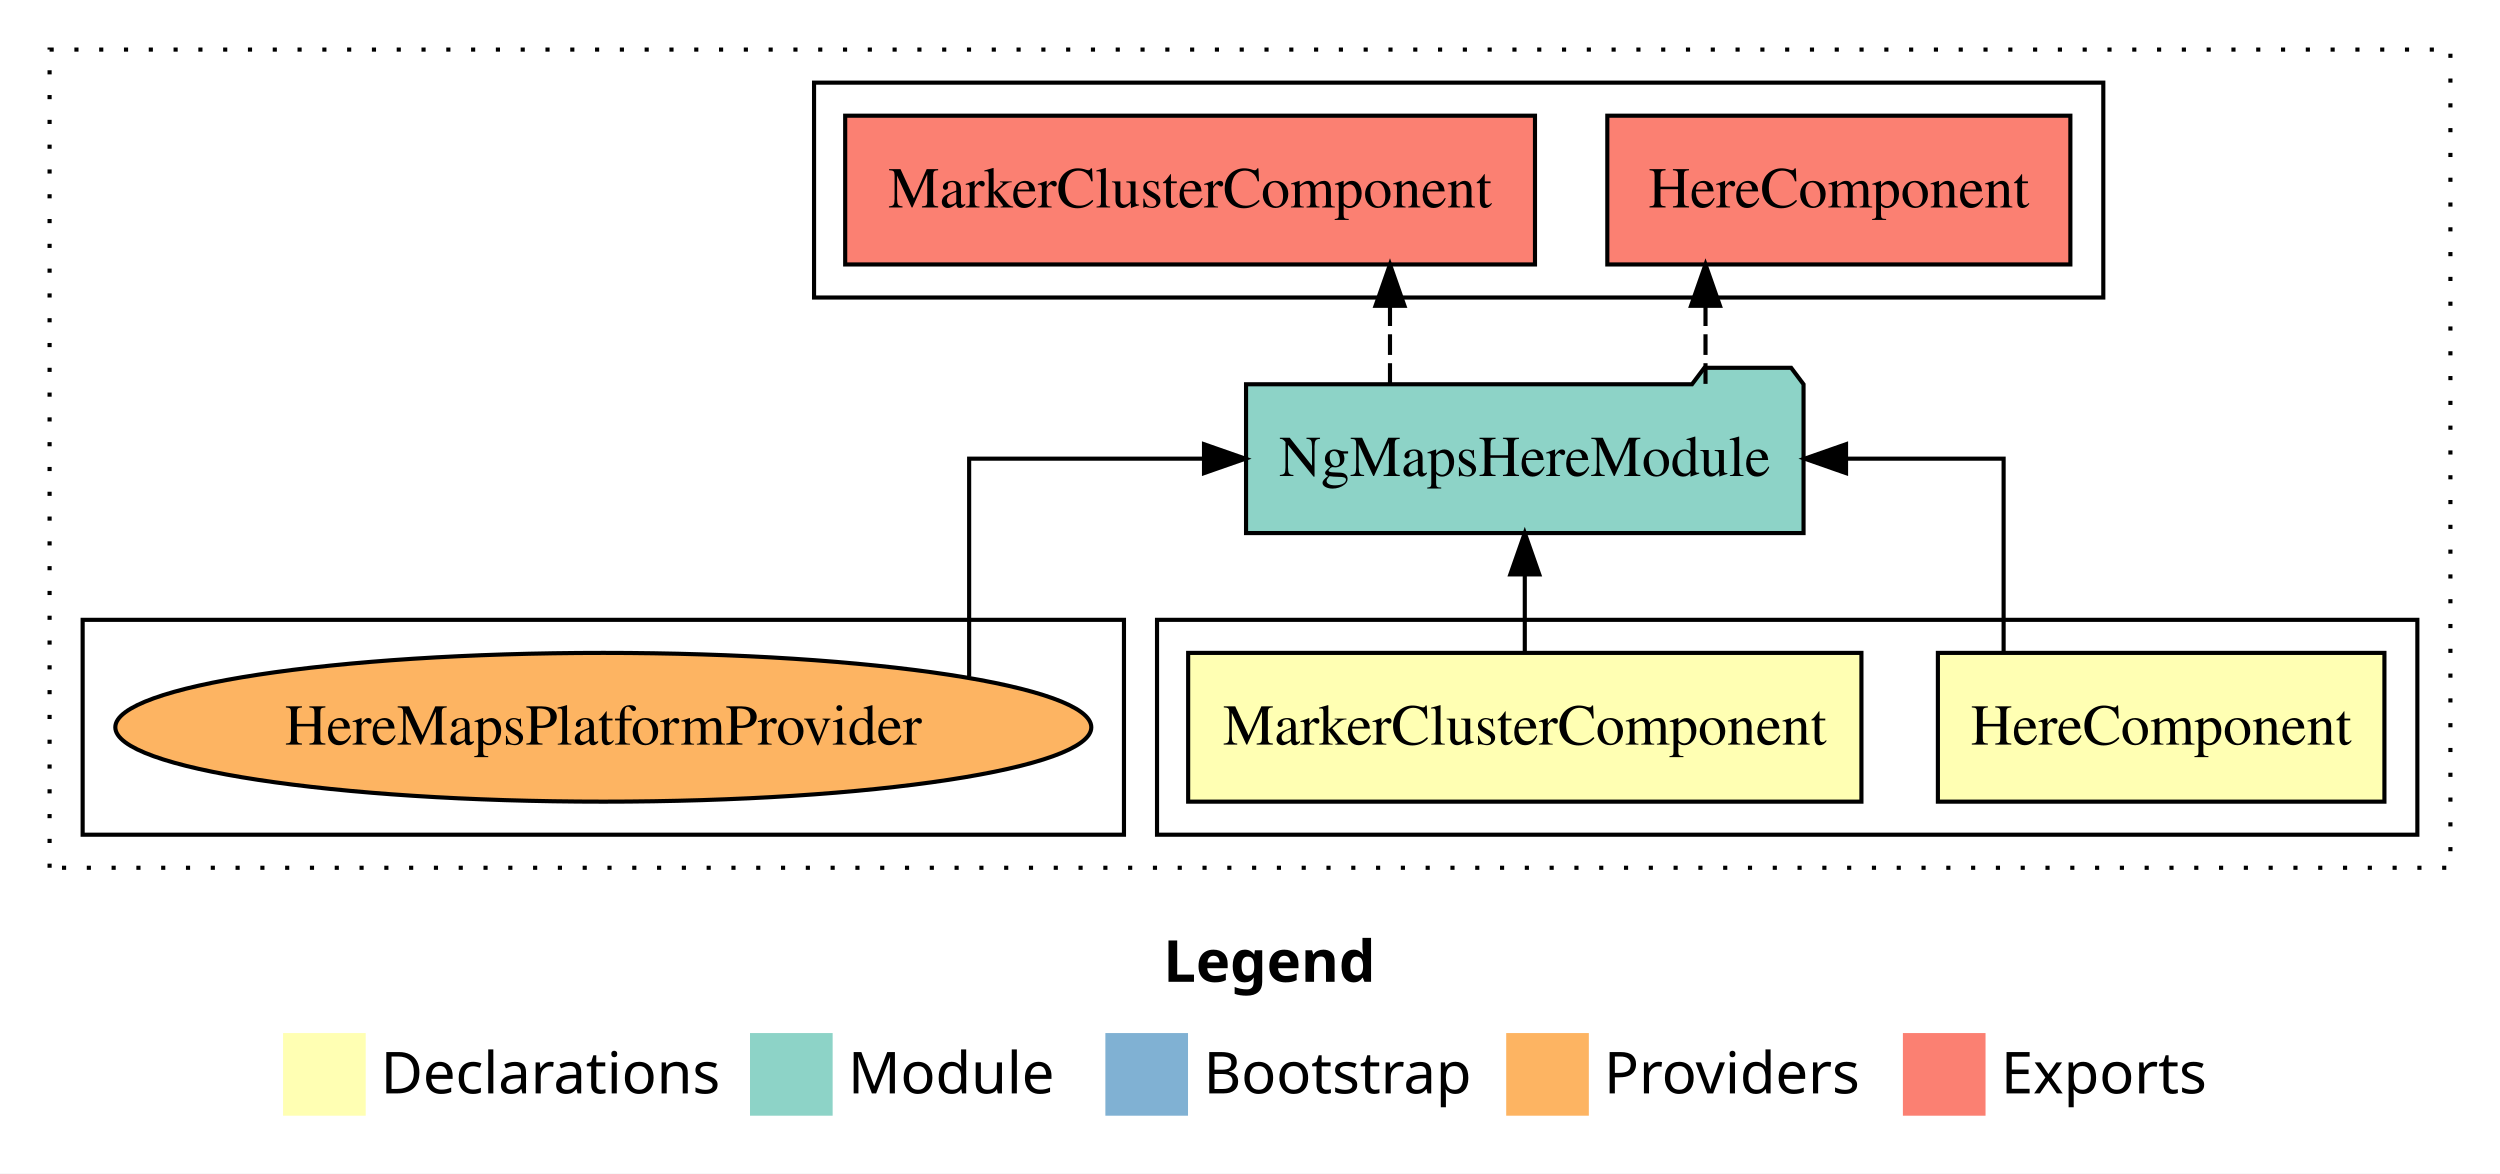
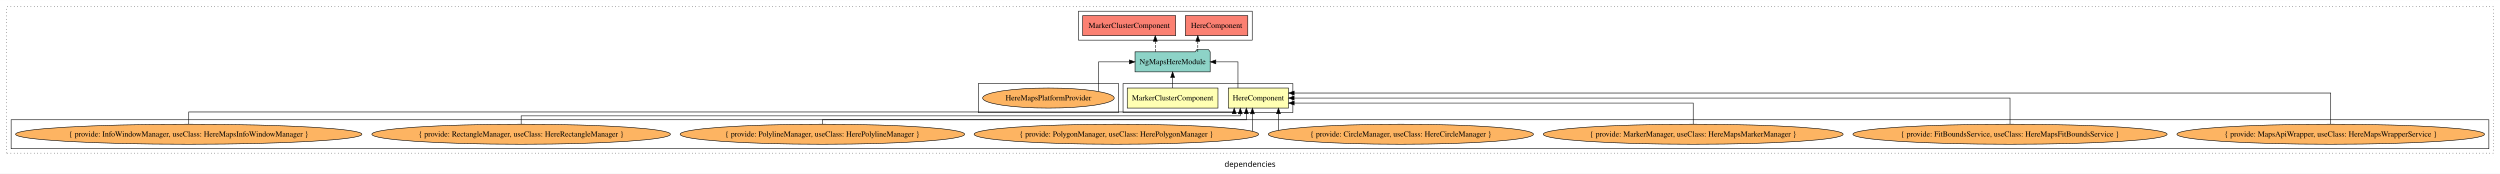
- <svg xmlns="http://www.w3.org/2000/svg" width="605pt" height="284pt" viewBox="0.00 0.00 605.00 284.00">
-   <g id="graph0" class="graph" transform="scale(1 1) rotate(0) translate(4 280)">
-     <polygon fill="#ffffff" stroke="transparent" points="-4,4 -4,-280 601,-280 601,4 -4,4" />
-     <text text-anchor="start" x="277.509" y="-42.4" font-family="sans-serif" font-weight="bold" font-size="14.00" fill="#000000">Legend</text>
-     <polygon fill="#ffffb3" stroke="transparent" points="64.5,-10 64.5,-30 84.5,-30 84.5,-10 64.5,-10" />
-     <text text-anchor="start" x="88.129" y="-15.4" font-family="sans-serif" font-size="14.00" fill="#000000">  Declarations</text>
-     <polygon fill="#8dd3c7" stroke="transparent" points="177.5,-10 177.5,-30 197.5,-30 197.5,-10 177.5,-10" />
-     <text text-anchor="start" x="201.225" y="-15.4" font-family="sans-serif" font-size="14.00" fill="#000000">  Module</text>
-     <polygon fill="#80b1d3" stroke="transparent" points="263.5,-10 263.5,-30 283.5,-30 283.5,-10 263.5,-10" />
-     <text text-anchor="start" x="287.281" y="-15.4" font-family="sans-serif" font-size="14.00" fill="#000000">  Bootstrap</text>
-     <polygon fill="#fdb462" stroke="transparent" points="360.5,-10 360.5,-30 380.5,-30 380.5,-10 360.5,-10" />
-     <text text-anchor="start" x="384.173" y="-15.4" font-family="sans-serif" font-size="14.00" fill="#000000">  Providers</text>
-     <polygon fill="#fb8072" stroke="transparent" points="456.5,-10 456.5,-30 476.5,-30 476.5,-10 456.5,-10" />
-     <text text-anchor="start" x="480.226" y="-15.4" font-family="sans-serif" font-size="14.00" fill="#000000">  Exports</text>
+ <svg xmlns="http://www.w3.org/2000/svg" width="4490pt" height="312pt" viewBox="0.00 0.00 4490.00 311.80">
+   <g id="graph0" class="graph" transform="scale(1 1) rotate(0) translate(4 307.8)">
+     <polygon fill="white" stroke="transparent" points="-4,4 -4,-307.8 4486,-307.8 4486,4 -4,4" />
+     <text text-anchor="middle" x="2241" y="-8.2" font-family="sans-serif" font-size="14.00">dependencies</text>
    <g id="clust1" class="cluster">
-       <polygon fill="none" stroke="#000000" stroke-dasharray="1,5" points="8,-70 8,-268 589,-268 589,-70 8,-70" />
+       <polygon fill="none" stroke="black" stroke-dasharray="1,5" points="8,-32.8 8,-295.8 4474,-295.8 4474,-32.8 8,-32.8" />
    </g>
    <g id="clust2" class="cluster">
-       <polygon fill="none" stroke="#000000" points="276,-78 276,-130 581,-130 581,-78 276,-78" />
+       <polygon fill="none" stroke="black" points="2013,-105.8 2013,-157.8 2318,-157.8 2318,-105.8 2013,-105.8" />
    </g>
    <g id="clust6" class="cluster">
-       <polygon fill="none" stroke="#000000" points="193,-208 193,-260 505,-260 505,-208 193,-208" />
+       <polygon fill="none" stroke="black" points="1933,-235.8 1933,-287.8 2245,-287.8 2245,-235.8 1933,-235.8" />
+     </g>
+     <g id="clust3" class="cluster">
+       <polygon fill="none" stroke="black" points="16,-40.8 16,-92.8 4466,-92.8 4466,-40.8 16,-40.8" />
    </g>
    <g id="clust8" class="cluster">
-       <polygon fill="none" stroke="#000000" points="16,-78 16,-130 268,-130 268,-78 16,-78" />
+       <polygon fill="none" stroke="black" points="1753,-105.8 1753,-157.8 2005,-157.8 2005,-105.8 1753,-105.8" />
    </g>
    <g id="node1" class="node">
-       <polygon fill="#ffffb3" stroke="#000000" points="573.03,-122 464.97,-122 464.97,-86 573.03,-86 573.03,-122" />
-       <text text-anchor="middle" x="519" y="-99.8" font-family="Times,serif" font-size="14.00" fill="#000000">HereComponent</text>
+       <polygon fill="#ffffb3" stroke="black" points="2310.03,-149.8 2201.97,-149.8 2201.97,-113.8 2310.03,-113.8 2310.03,-149.8" />
+       <text text-anchor="middle" x="2256" y="-127.6" font-family="Times,serif" font-size="14.00">HereComponent</text>
    </g>
    <g id="node3" class="node">
-       <polygon fill="#8dd3c7" stroke="#000000" points="432.457,-187 429.457,-191 408.457,-191 405.457,-187 297.543,-187 297.543,-151 432.457,-151 432.457,-187" />
-       <text text-anchor="middle" x="365" y="-164.8" font-family="Times,serif" font-size="14.00" fill="#000000">NgMapsHereModule</text>
+       <polygon fill="#8dd3c7" stroke="black" points="2169.47,-214.8 2166.47,-218.8 2145.47,-218.8 2142.47,-214.8 2034.53,-214.8 2034.53,-178.8 2169.47,-178.8 2169.47,-214.8" />
+       <text text-anchor="middle" x="2102" y="-192.6" font-family="Times,serif" font-size="14.00">NgMapsHereModule</text>
    </g>
    <g id="edge1" class="edge">
-       <path fill="none" stroke="#000000" d="M480.875,-122.106C480.875,-141.339 480.875,-169 480.875,-169 480.875,-169 442.74,-169 442.74,-169" />
-       <polygon fill="#000000" stroke="#000000" points="442.74,-165.5 432.74,-169 442.74,-172.5 442.74,-165.5" />
+       <path fill="none" stroke="black" d="M2219.38,-149.91C2219.38,-169.14 2219.38,-196.8 2219.38,-196.8 2219.38,-196.8 2179.6,-196.8 2179.6,-196.8" />
+       <polygon fill="black" stroke="black" points="2179.6,-193.3 2169.6,-196.8 2179.6,-200.3 2179.6,-193.3" />
    </g>
    <g id="node2" class="node">
-       <polygon fill="#ffffb3" stroke="#000000" points="446.465,-122 283.535,-122 283.535,-86 446.465,-86 446.465,-122" />
-       <text text-anchor="middle" x="365" y="-99.8" font-family="Times,serif" font-size="14.00" fill="#000000">MarkerClusterComponent</text>
+       <polygon fill="#ffffb3" stroke="black" points="2183.47,-149.8 2020.53,-149.8 2020.53,-113.8 2183.47,-113.8 2183.47,-149.8" />
+       <text text-anchor="middle" x="2102" y="-127.6" font-family="Times,serif" font-size="14.00">MarkerClusterComponent</text>
+     </g>
+     <g id="edge10" class="edge">
+       <path fill="none" stroke="black" d="M2102,-149.91C2102,-149.91 2102,-168.79 2102,-168.79" />
+       <polygon fill="black" stroke="black" points="2098.5,-168.79 2102,-178.79 2105.5,-168.79 2098.5,-168.79" />
+     </g>
+     <g id="node12" class="node">
+       <polygon fill="#fb8072" stroke="black" points="2237.03,-279.8 2124.97,-279.8 2124.97,-243.8 2237.03,-243.8 2237.03,-279.8" />
+       <text text-anchor="middle" x="2181" y="-257.6" font-family="Times,serif" font-size="14.00">HereComponent </text>
+     </g>
+     <g id="edge11" class="edge">
+       <path fill="none" stroke="black" stroke-dasharray="5,2" d="M2147.24,-214.91C2147.24,-214.91 2147.24,-233.79 2147.24,-233.79" />
+       <polygon fill="black" stroke="black" points="2143.74,-233.79 2147.24,-243.79 2150.74,-233.79 2143.74,-233.79" />
+     </g>
+     <g id="node13" class="node">
+       <polygon fill="#fb8072" stroke="black" points="2107.47,-279.8 1940.53,-279.8 1940.53,-243.8 2107.47,-243.8 2107.47,-279.8" />
+       <text text-anchor="middle" x="2024" y="-257.6" font-family="Times,serif" font-size="14.00">MarkerClusterComponent </text>
+     </g>
+     <g id="edge12" class="edge">
+       <path fill="none" stroke="black" stroke-dasharray="5,2" d="M2070.88,-214.91C2070.88,-214.91 2070.88,-233.79 2070.88,-233.79" />
+       <polygon fill="black" stroke="black" points="2067.38,-233.79 2070.88,-243.79 2074.38,-233.79 2067.38,-233.79" />
+     </g>
+     <g id="node4" class="node">
+       <ellipse fill="#fdb462" stroke="black" cx="4182" cy="-66.8" rx="276.26" ry="18" />
+       <text text-anchor="middle" x="4182" y="-62.6" font-family="Times,serif" font-size="14.00">{ provide: MapsApiWrapper, useClass: HereMapsWrapperService }</text>
    </g>
    <g id="edge2" class="edge">
-       <path fill="none" stroke="#000000" d="M365,-122.106C365,-122.106 365,-140.991 365,-140.991" />
-       <polygon fill="#000000" stroke="#000000" points="361.5,-140.991 365,-150.991 368.5,-140.991 361.5,-140.991" />
+       <path fill="none" stroke="black" d="M4182,-85.09C4182,-107.01 4182,-140.8 4182,-140.8 4182,-140.8 2320.28,-140.8 2320.28,-140.8" />
+       <polygon fill="black" stroke="black" points="2320.28,-137.3 2310.28,-140.8 2320.28,-144.3 2320.28,-137.3" />
    </g>
-     <g id="node4" class="node">
-       <polygon fill="#fb8072" stroke="#000000" points="497.029,-252 384.971,-252 384.971,-216 497.029,-216 497.029,-252" />
-       <text text-anchor="middle" x="441" y="-229.8" font-family="Times,serif" font-size="14.00" fill="#000000">HereComponent </text>
+     <g id="node5" class="node">
+       <ellipse fill="#fdb462" stroke="black" cx="3606" cy="-66.8" rx="282.18" ry="18" />
+       <text text-anchor="middle" x="3606" y="-62.6" font-family="Times,serif" font-size="14.00">{ provide: FitBoundsService, useClass: HereMapsFitBoundsService }</text>
    </g>
    <g id="edge3" class="edge">
-       <path fill="none" stroke="#000000" stroke-dasharray="5,2" d="M408.732,-187.106C408.732,-187.106 408.732,-205.991 408.732,-205.991" />
-       <polygon fill="#000000" stroke="#000000" points="405.232,-205.991 408.732,-215.991 412.232,-205.991 405.232,-205.991" />
+       <path fill="none" stroke="black" d="M3606,-84.91C3606,-104.14 3606,-131.8 3606,-131.8 3606,-131.8 2320.17,-131.8 2320.17,-131.8" />
+       <polygon fill="black" stroke="black" points="2320.17,-128.3 2310.17,-131.8 2320.17,-135.3 2320.17,-128.3" />
    </g>
-     <g id="node5" class="node">
-       <polygon fill="#fb8072" stroke="#000000" points="367.466,-252 200.534,-252 200.534,-216 367.466,-216 367.466,-252" />
-       <text text-anchor="middle" x="284" y="-229.8" font-family="Times,serif" font-size="14.00" fill="#000000">MarkerClusterComponent </text>
+     <g id="node6" class="node">
+       <ellipse fill="#fdb462" stroke="black" cx="3037" cy="-66.8" rx="269.3" ry="18" />
+       <text text-anchor="middle" x="3037" y="-62.6" font-family="Times,serif" font-size="14.00">{ provide: MarkerManager, useClass: HereMapsMarkerManager }</text>
    </g>
    <g id="edge4" class="edge">
-       <path fill="none" stroke="#000000" stroke-dasharray="5,2" d="M332.377,-187.106C332.377,-187.106 332.377,-205.991 332.377,-205.991" />
-       <polygon fill="#000000" stroke="#000000" points="328.877,-205.991 332.377,-215.991 335.877,-205.991 328.877,-205.991" />
+       <path fill="none" stroke="black" d="M3037,-84.83C3037,-101.2 3037,-122.8 3037,-122.8 3037,-122.8 2320.3,-122.8 2320.3,-122.8" />
+       <polygon fill="black" stroke="black" points="2320.3,-119.3 2310.3,-122.8 2320.3,-126.3 2320.3,-119.3" />
    </g>
-     <g id="node6" class="node">
-       <ellipse fill="#fdb462" stroke="#000000" cx="142" cy="-104" rx="118.095" ry="18" />
-       <text text-anchor="middle" x="142" y="-99.8" font-family="Times,serif" font-size="14.00" fill="#000000">HereMapsPlatformProvider</text>
+     <g id="node7" class="node">
+       <ellipse fill="#fdb462" stroke="black" cx="2512" cy="-66.8" rx="238.09" ry="18" />
+       <text text-anchor="middle" x="2512" y="-62.6" font-family="Times,serif" font-size="14.00">{ provide: CircleManager, useClass: HereCircleManager }</text>
    </g>
    <g id="edge5" class="edge">
-       <path fill="none" stroke="#000000" d="M230.532,-116.226C230.532,-135.055 230.532,-169 230.532,-169 230.532,-169 287.372,-169 287.372,-169" />
-       <polygon fill="#000000" stroke="#000000" points="287.372,-172.5 297.372,-169 287.372,-165.5 287.372,-172.5" />
+       <path fill="none" stroke="black" d="M2292.11,-73.76C2292.11,-73.76 2292.11,-103.61 2292.11,-103.61" />
+       <polygon fill="black" stroke="black" points="2288.61,-103.61 2292.11,-113.61 2295.61,-103.61 2288.61,-103.61" />
+     </g>
+     <g id="node8" class="node">
+       <ellipse fill="#fdb462" stroke="black" cx="2001" cy="-66.8" rx="255.49" ry="18" />
+       <text text-anchor="middle" x="2001" y="-62.6" font-family="Times,serif" font-size="14.00">{ provide: PolygonManager, useClass: HerePolygonManager }</text>
+     </g>
+     <g id="edge6" class="edge">
+       <path fill="none" stroke="black" d="M2245.34,-72.34C2245.34,-72.34 2245.34,-103.55 2245.34,-103.55" />
+       <polygon fill="black" stroke="black" points="2241.84,-103.55 2245.34,-113.55 2248.84,-103.55 2241.84,-103.55" />
+     </g>
+     <g id="node9" class="node">
+       <ellipse fill="#fdb462" stroke="black" cx="1473" cy="-66.8" rx="255.48" ry="18" />
+       <text text-anchor="middle" x="1473" y="-62.6" font-family="Times,serif" font-size="14.00">{ provide: PolylineManager, useClass: HerePolylineManager }</text>
+     </g>
+     <g id="edge7" class="edge">
+       <path fill="none" stroke="black" d="M1473,-84.86C1473,-89.29 1473,-92.8 1473,-92.8 1473,-92.8 2234.44,-92.8 2234.44,-92.8 2234.44,-92.8 2234.44,-103.67 2234.44,-103.67" />
+       <polygon fill="black" stroke="black" points="2230.94,-103.67 2234.44,-113.67 2237.94,-103.67 2230.94,-103.67" />
+     </g>
+     <g id="node10" class="node">
+       <ellipse fill="#fdb462" stroke="black" cx="932" cy="-66.8" rx="268.15" ry="18" />
+       <text text-anchor="middle" x="932" y="-62.6" font-family="Times,serif" font-size="14.00">{ provide: RectangleManager, useClass: HereRectangleManager }</text>
+     </g>
+     <g id="edge8" class="edge">
+       <path fill="none" stroke="black" d="M932,-84.84C932,-92.55 932,-99.8 932,-99.8 932,-99.8 2223.54,-99.8 2223.54,-99.8 2223.54,-99.8 2223.54,-103.56 2223.54,-103.56" />
+       <polygon fill="black" stroke="black" points="2220.04,-103.56 2223.54,-113.56 2227.04,-103.56 2220.04,-103.56" />
+     </g>
+     <g id="node11" class="node">
+       <ellipse fill="#fdb462" stroke="black" cx="335" cy="-66.8" rx="311.01" ry="18" />
+       <text text-anchor="middle" x="335" y="-62.6" font-family="Times,serif" font-size="14.00">{ provide: InfoWindowManager, useClass: HereMapsInfoWindowManager }</text>
+     </g>
+     <g id="edge9" class="edge">
+       <path fill="none" stroke="black" d="M335,-84.93C335,-95.51 335,-106.8 335,-106.8 335,-106.8 2212.64,-106.8 2212.64,-106.8 2212.64,-106.8 2212.64,-107.48 2212.64,-107.48" />
+       <polygon fill="black" stroke="black" points="2209.14,-103.63 2212.64,-113.63 2216.14,-103.63 2209.14,-103.63" />
+     </g>
+     <g id="node14" class="node">
+       <ellipse fill="#fdb462" stroke="black" cx="1879" cy="-131.8" rx="118.12" ry="18" />
+       <text text-anchor="middle" x="1879" y="-127.6" font-family="Times,serif" font-size="14.00">HereMapsPlatformProvider</text>
+     </g>
+     <g id="edge13" class="edge">
+       <path fill="none" stroke="black" d="M1969.04,-143.72C1969.04,-162.49 1969.04,-196.8 1969.04,-196.8 1969.04,-196.8 2024.35,-196.8 2024.35,-196.8" />
+       <polygon fill="black" stroke="black" points="2024.35,-200.3 2034.35,-196.8 2024.35,-193.3 2024.35,-200.3" />
    </g>
  </g>
</svg>
